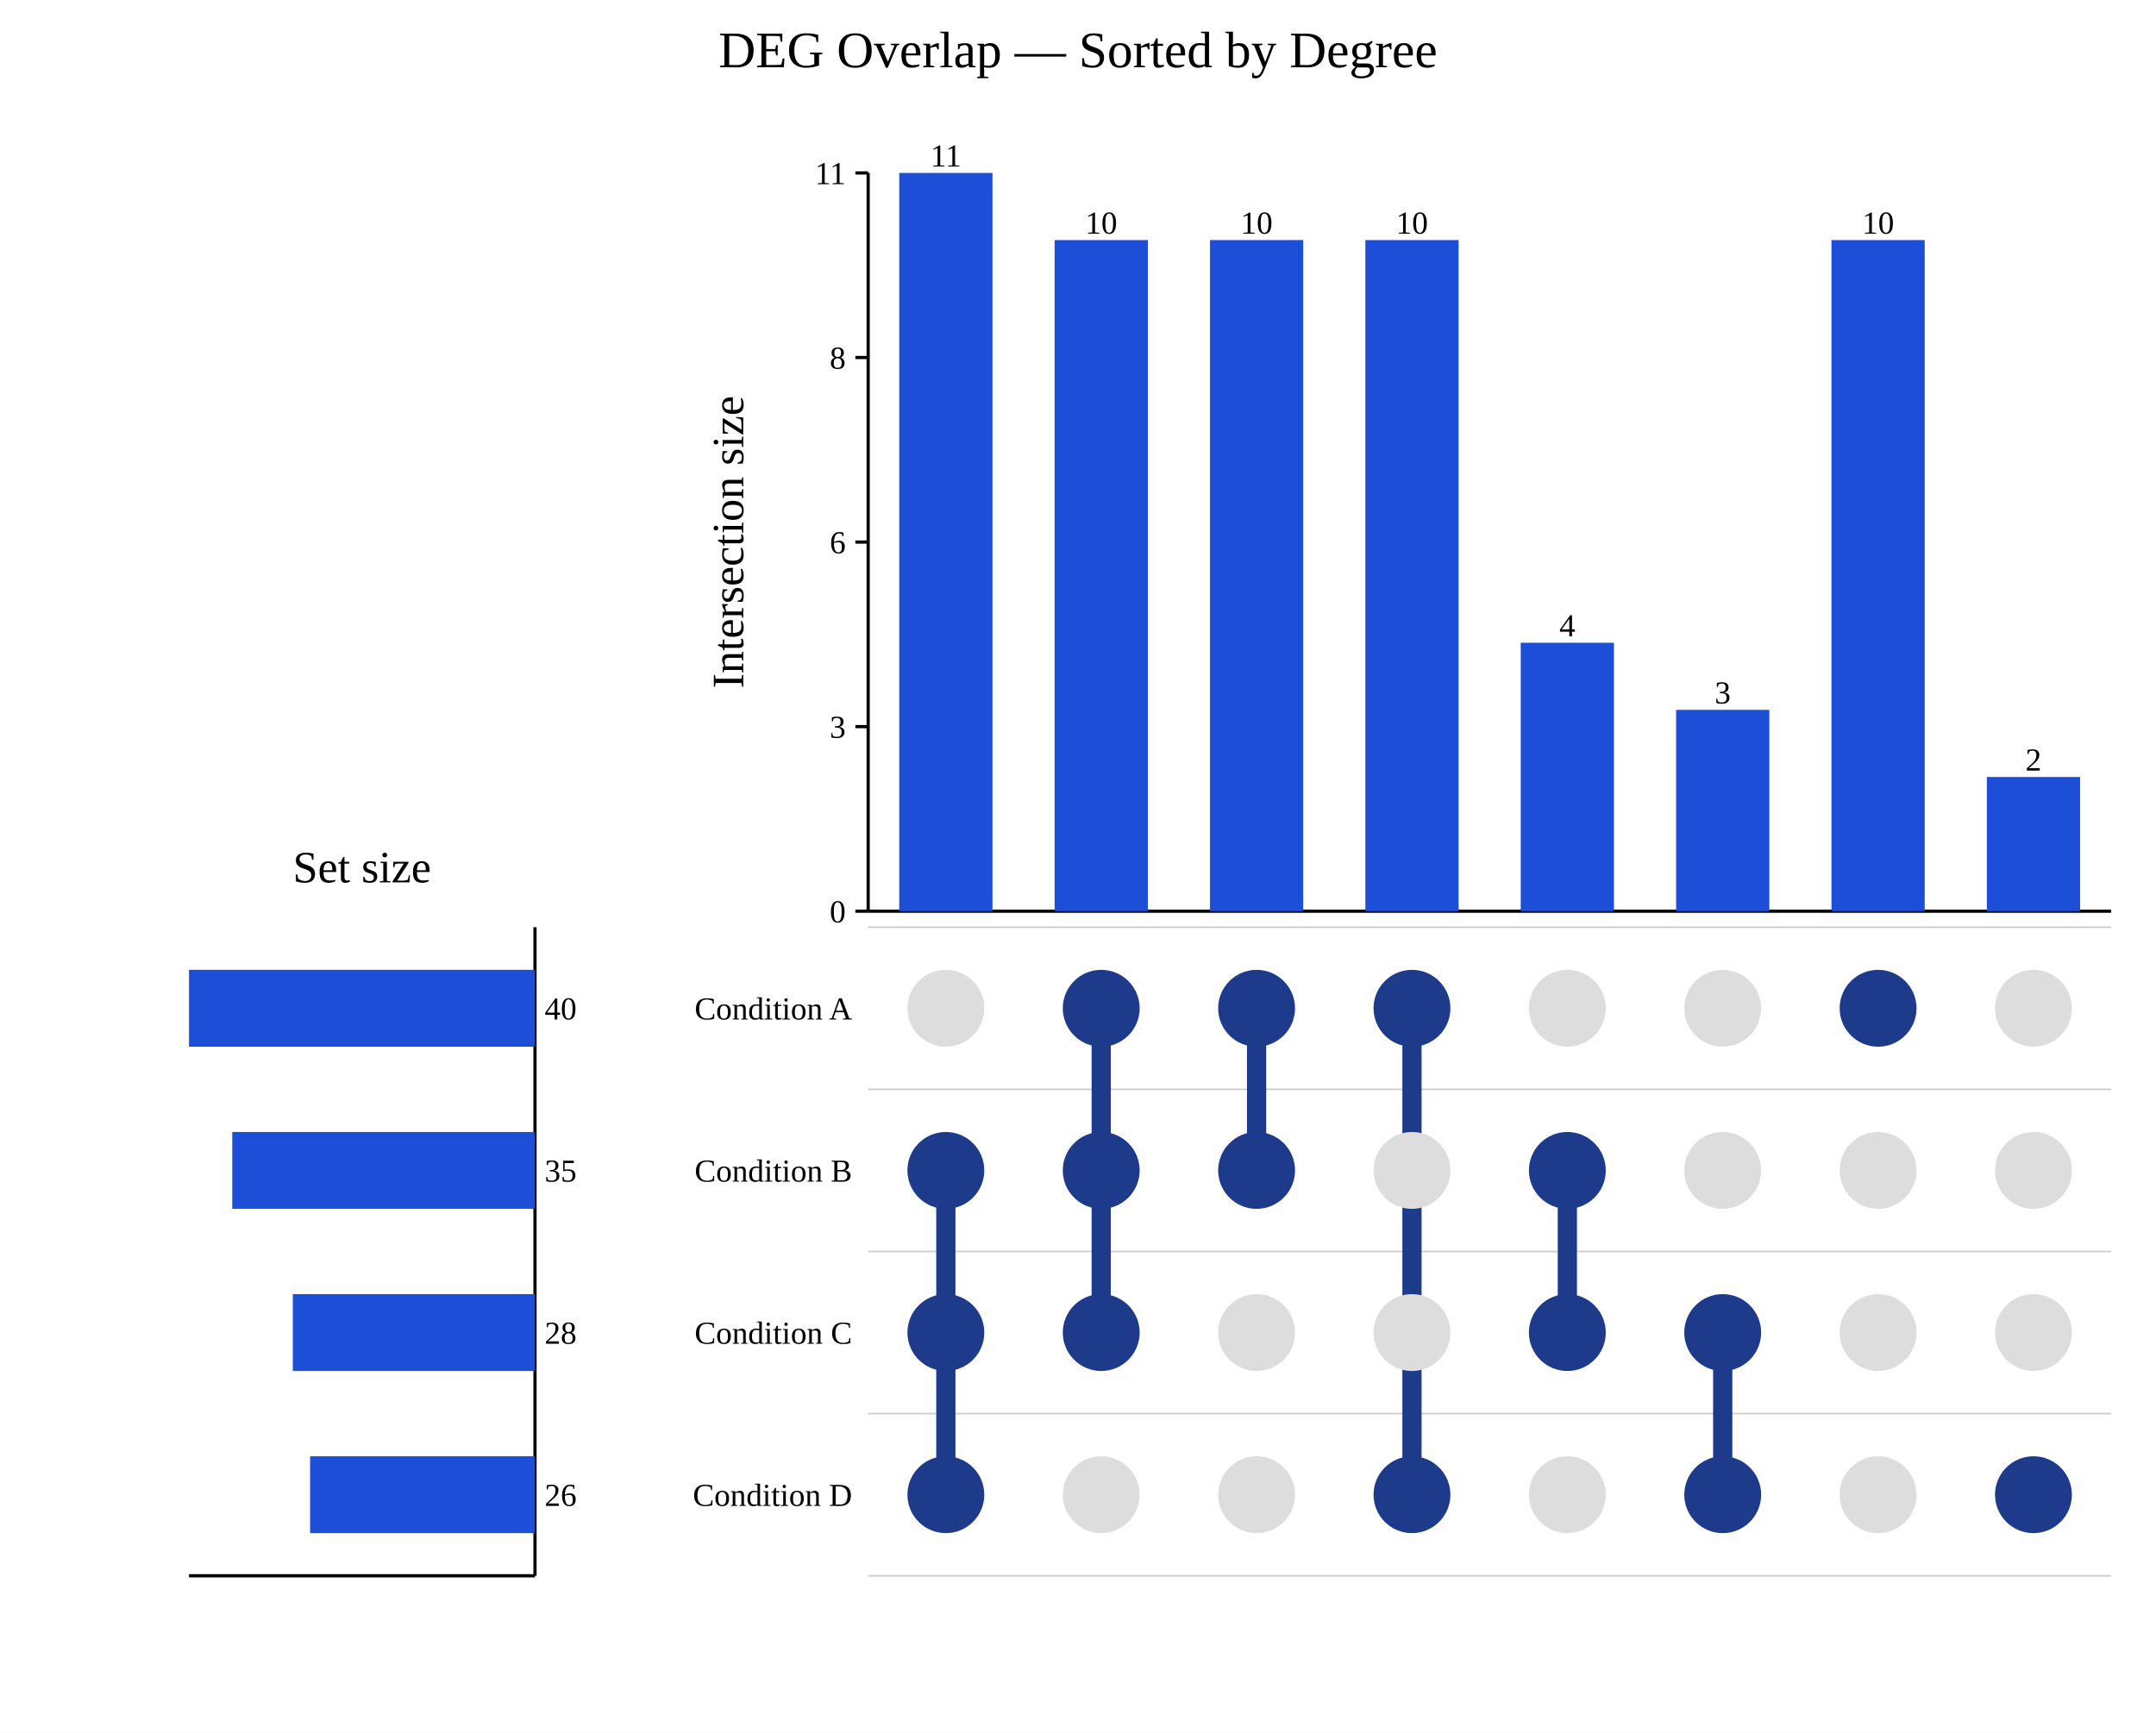
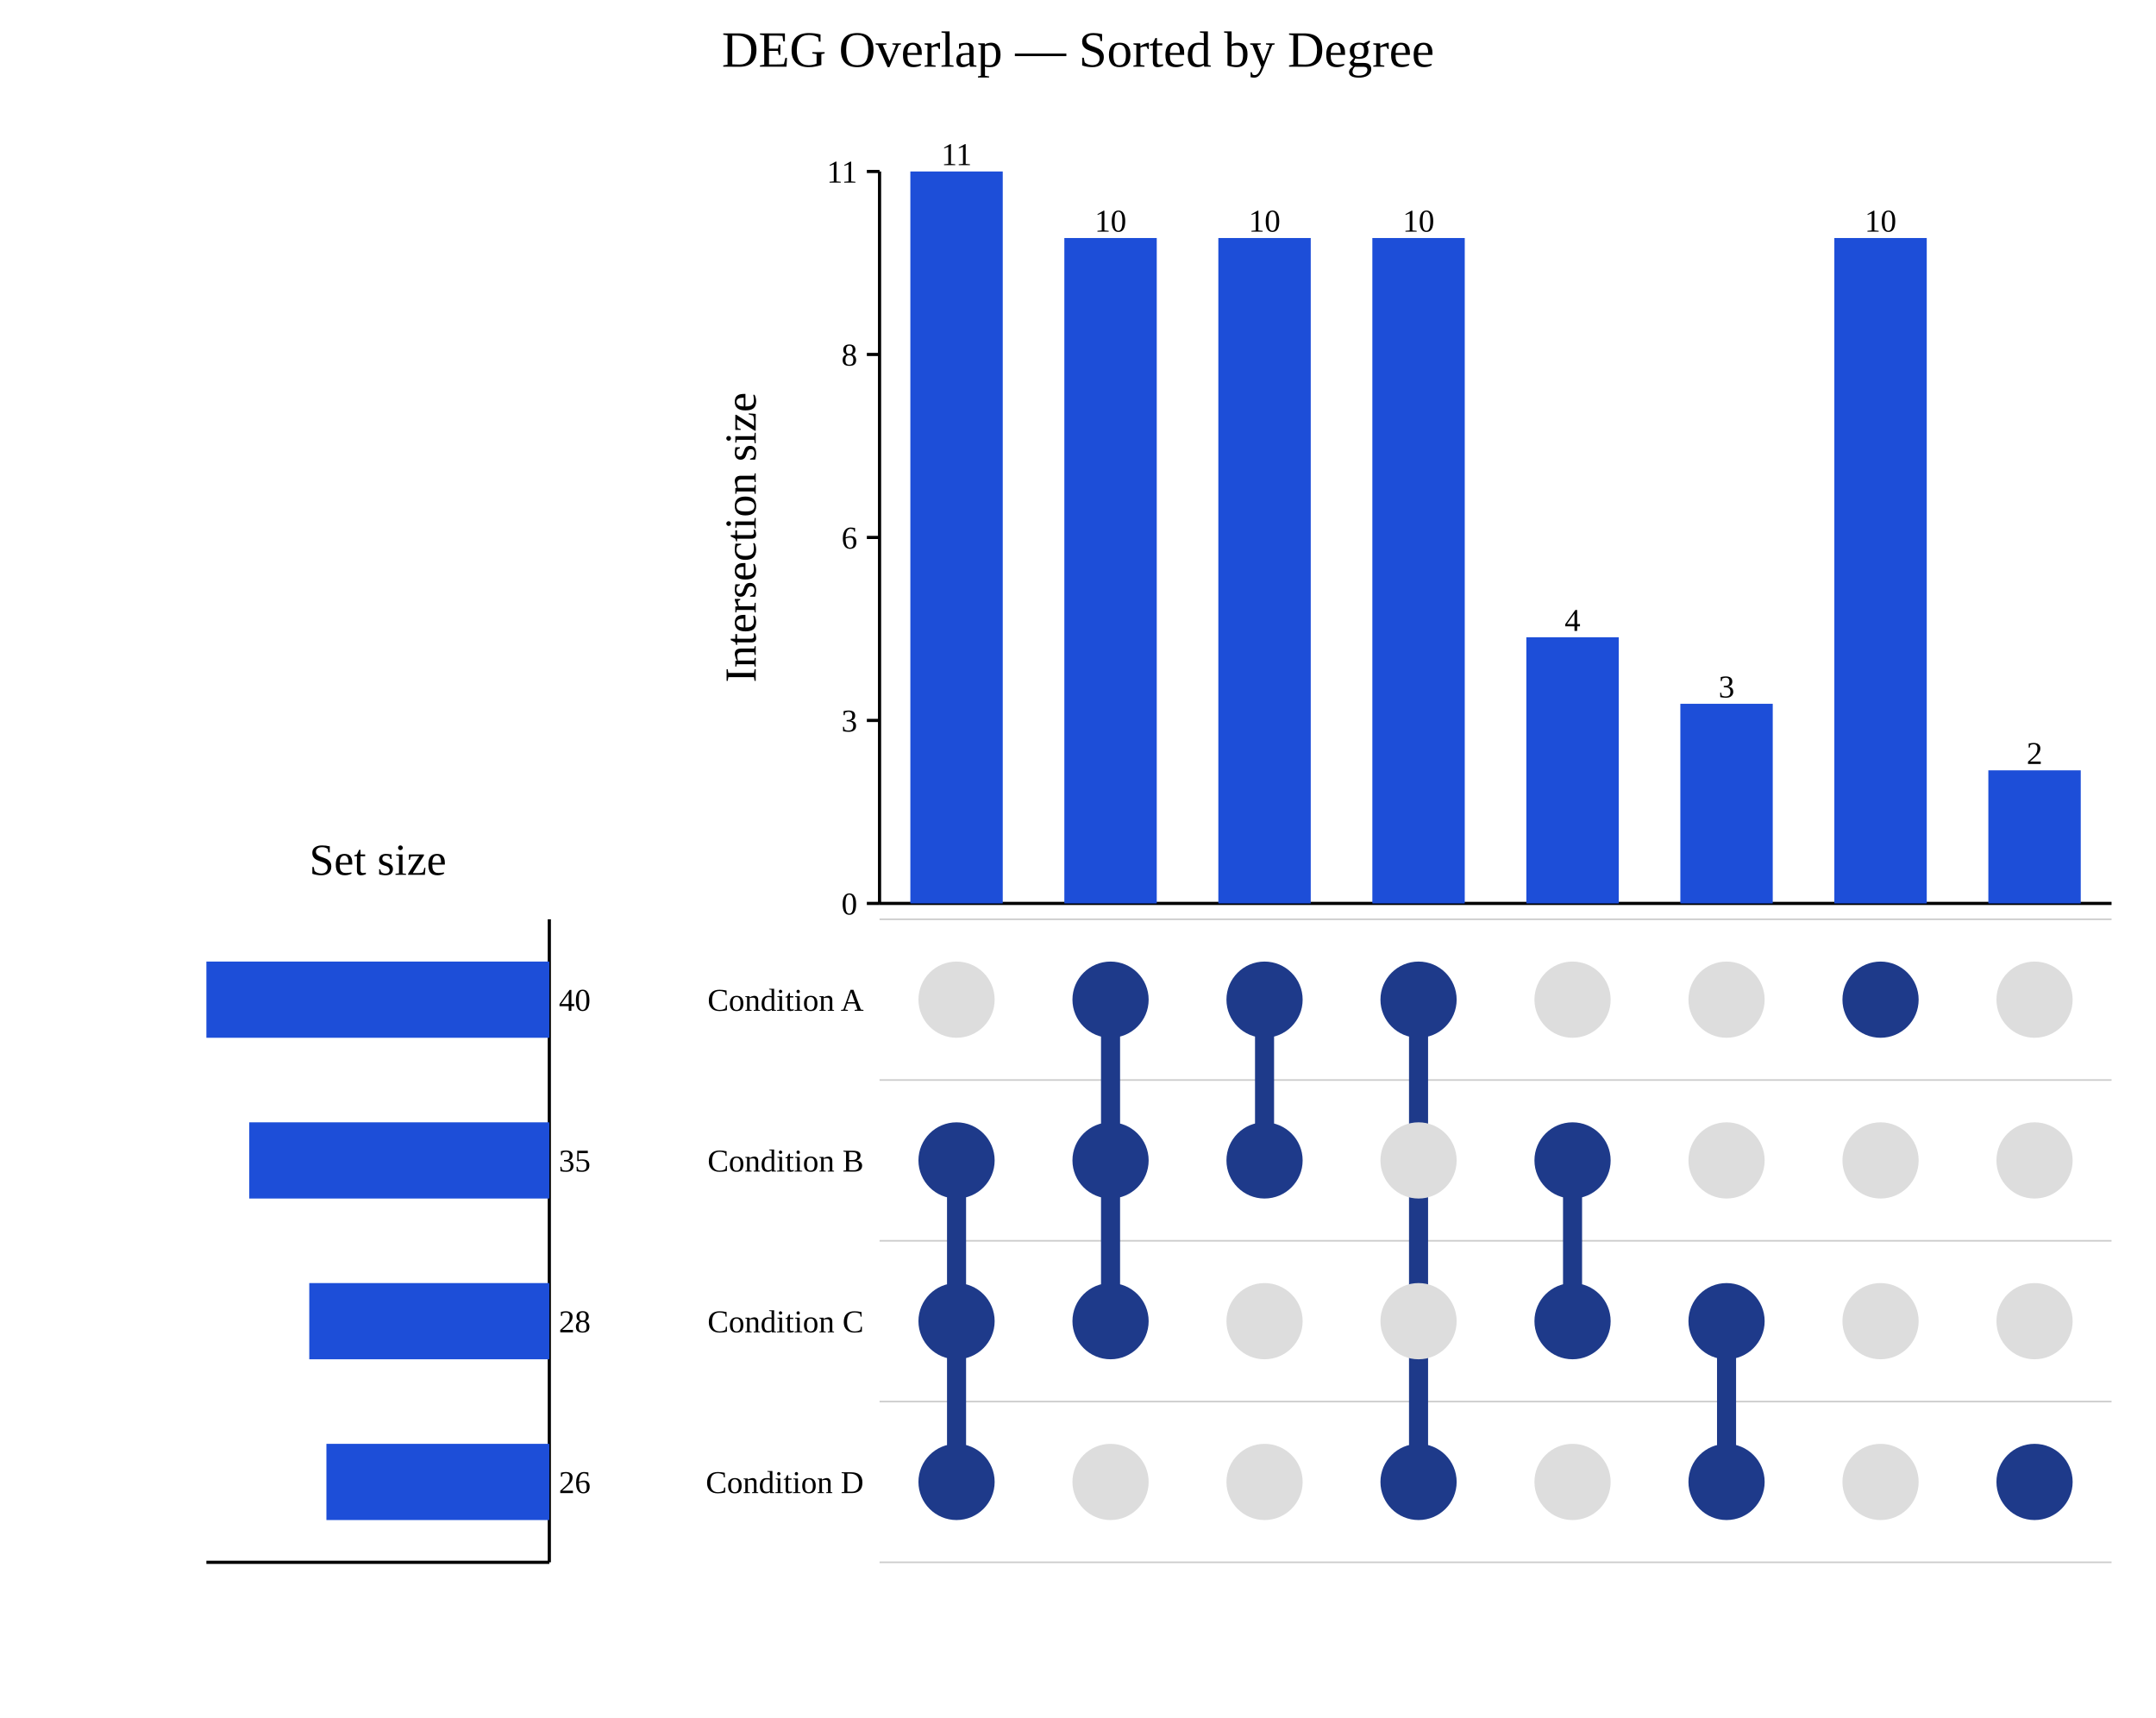
- <svg xmlns="http://www.w3.org/2000/svg" width="673" height="541" fill="black">
+ <svg xmlns="http://www.w3.org/2000/svg" width="679" height="541" fill="black">
  <rect width="100%" height="100%" fill="white" />
-   <text x="336.5" y="21" font-size="16" text-anchor="middle">DEG Overlap — Sorted by Degree</text>
-   <line x1="167" y1="289.5" x2="167" y2="492" stroke="black" stroke-width="1" />
-   <line x1="59" y1="492" x2="167" y2="492" stroke="black" stroke-width="1" />
-   <rect x="59" y="302.812" width="108" height="24" fill="#1d4ed8" />
-   <text x="170" y="318.312" font-size="10" text-anchor="start">40</text>
-   <rect x="72.5" y="353.438" width="94.5" height="24" fill="#1d4ed8" />
-   <text x="170" y="368.938" font-size="10" text-anchor="start">35</text>
-   <rect x="91.4" y="404.062" width="75.6" height="24" fill="#1d4ed8" />
-   <text x="170" y="419.562" font-size="10" text-anchor="start">28</text>
-   <rect x="96.8" y="454.688" width="70.2" height="24" fill="#1d4ed8" />
-   <text x="170" y="470.188" font-size="10" text-anchor="start">26</text>
-   <text x="113" y="275.5" font-size="14" text-anchor="middle">Set size</text>
-   <text x="266" y="318.312" font-size="10" text-anchor="end">Condition A</text>
-   <text x="266" y="368.938" font-size="10" text-anchor="end">Condition B</text>
-   <text x="266" y="419.562" font-size="10" text-anchor="end">Condition C</text>
-   <text x="266" y="470.188" font-size="10" text-anchor="end">Condition D</text>
-   <line x1="271" y1="54" x2="271" y2="284.5" stroke="black" stroke-width="1" />
-   <line x1="271" y1="284.5" x2="659" y2="284.5" stroke="black" stroke-width="1" />
-   <line x1="267" y1="284.5" x2="271" y2="284.5" stroke="black" stroke-width="1" />
-   <text x="264" y="288" font-size="10" text-anchor="end">0</text>
-   <line x1="267" y1="226.875" x2="271" y2="226.875" stroke="black" stroke-width="1" />
-   <text x="264" y="230.375" font-size="10" text-anchor="end">3</text>
-   <line x1="267" y1="169.25" x2="271" y2="169.25" stroke="black" stroke-width="1" />
-   <text x="264" y="172.75" font-size="10" text-anchor="end">6</text>
-   <line x1="267" y1="111.625" x2="271" y2="111.625" stroke="black" stroke-width="1" />
-   <text x="264" y="115.125" font-size="10" text-anchor="end">8</text>
-   <line x1="267" y1="54" x2="271" y2="54" stroke="black" stroke-width="1" />
-   <text x="264" y="57.5" font-size="10" text-anchor="end">11</text>
-   <text x="232" y="169.25" font-size="14" text-anchor="middle" transform="rotate(-90,232,169.25)">Intersection size</text>
-   <rect x="280.7" y="54" width="29.1" height="230.5" fill="#1d4ed8" />
-   <text x="295.25" y="52" font-size="10" text-anchor="middle">11</text>
-   <rect x="329.2" y="74.955" width="29.1" height="209.545" fill="#1d4ed8" />
-   <text x="343.75" y="72.955" font-size="10" text-anchor="middle">10</text>
-   <rect x="377.7" y="74.955" width="29.1" height="209.545" fill="#1d4ed8" />
-   <text x="392.25" y="72.955" font-size="10" text-anchor="middle">10</text>
-   <rect x="426.2" y="74.955" width="29.1" height="209.545" fill="#1d4ed8" />
-   <text x="440.75" y="72.955" font-size="10" text-anchor="middle">10</text>
-   <rect x="474.7" y="200.682" width="29.1" height="83.818" fill="#1d4ed8" />
-   <text x="489.25" y="198.682" font-size="10" text-anchor="middle">4</text>
-   <rect x="523.2" y="221.636" width="29.1" height="62.864" fill="#1d4ed8" />
-   <text x="537.75" y="219.636" font-size="10" text-anchor="middle">3</text>
-   <rect x="571.7" y="74.955" width="29.1" height="209.545" fill="#1d4ed8" />
-   <text x="586.25" y="72.955" font-size="10" text-anchor="middle">10</text>
-   <rect x="620.2" y="242.591" width="29.1" height="41.909" fill="#1d4ed8" />
-   <text x="634.75" y="240.591" font-size="10" text-anchor="middle">2</text>
-   <line x1="271" y1="289.5" x2="659" y2="289.5" stroke="#ccc" stroke-width="0.5" />
-   <line x1="271" y1="340.125" x2="659" y2="340.125" stroke="#ccc" stroke-width="0.5" />
-   <line x1="271" y1="390.75" x2="659" y2="390.75" stroke="#ccc" stroke-width="0.5" />
-   <line x1="271" y1="441.375" x2="659" y2="441.375" stroke="#ccc" stroke-width="0.5" />
-   <line x1="271" y1="492" x2="659" y2="492" stroke="#ccc" stroke-width="0.5" />
-   <line x1="295.25" y1="365.438" x2="295.25" y2="466.688" stroke="#1e3a8a" stroke-width="6" />
-   <circle cx="295.25" cy="314.812" r="12" fill="#dddddd" />
-   <circle cx="295.25" cy="365.438" r="12" fill="#1e3a8a" />
-   <circle cx="295.25" cy="416.062" r="12" fill="#1e3a8a" />
-   <circle cx="295.25" cy="466.688" r="12" fill="#1e3a8a" />
-   <line x1="343.75" y1="314.812" x2="343.75" y2="416.062" stroke="#1e3a8a" stroke-width="6" />
-   <circle cx="343.75" cy="314.812" r="12" fill="#1e3a8a" />
-   <circle cx="343.75" cy="365.438" r="12" fill="#1e3a8a" />
-   <circle cx="343.75" cy="416.062" r="12" fill="#1e3a8a" />
-   <circle cx="343.75" cy="466.688" r="12" fill="#dddddd" />
-   <line x1="392.25" y1="314.812" x2="392.25" y2="365.438" stroke="#1e3a8a" stroke-width="6" />
-   <circle cx="392.25" cy="314.812" r="12" fill="#1e3a8a" />
-   <circle cx="392.25" cy="365.438" r="12" fill="#1e3a8a" />
-   <circle cx="392.25" cy="416.062" r="12" fill="#dddddd" />
-   <circle cx="392.25" cy="466.688" r="12" fill="#dddddd" />
-   <line x1="440.75" y1="314.812" x2="440.75" y2="466.688" stroke="#1e3a8a" stroke-width="6" />
-   <circle cx="440.75" cy="314.812" r="12" fill="#1e3a8a" />
-   <circle cx="440.75" cy="365.438" r="12" fill="#dddddd" />
-   <circle cx="440.75" cy="416.062" r="12" fill="#dddddd" />
-   <circle cx="440.75" cy="466.688" r="12" fill="#1e3a8a" />
-   <line x1="489.25" y1="365.438" x2="489.25" y2="416.062" stroke="#1e3a8a" stroke-width="6" />
-   <circle cx="489.25" cy="314.812" r="12" fill="#dddddd" />
-   <circle cx="489.25" cy="365.438" r="12" fill="#1e3a8a" />
-   <circle cx="489.25" cy="416.062" r="12" fill="#1e3a8a" />
-   <circle cx="489.25" cy="466.688" r="12" fill="#dddddd" />
-   <line x1="537.75" y1="416.062" x2="537.75" y2="466.688" stroke="#1e3a8a" stroke-width="6" />
-   <circle cx="537.75" cy="314.812" r="12" fill="#dddddd" />
-   <circle cx="537.75" cy="365.438" r="12" fill="#dddddd" />
-   <circle cx="537.75" cy="416.062" r="12" fill="#1e3a8a" />
-   <circle cx="537.75" cy="466.688" r="12" fill="#1e3a8a" />
-   <circle cx="586.25" cy="314.812" r="12" fill="#1e3a8a" />
-   <circle cx="586.25" cy="365.438" r="12" fill="#dddddd" />
-   <circle cx="586.25" cy="416.062" r="12" fill="#dddddd" />
-   <circle cx="586.25" cy="466.688" r="12" fill="#dddddd" />
-   <circle cx="634.75" cy="314.812" r="12" fill="#dddddd" />
-   <circle cx="634.75" cy="365.438" r="12" fill="#dddddd" />
-   <circle cx="634.75" cy="416.062" r="12" fill="#dddddd" />
-   <circle cx="634.75" cy="466.688" r="12" fill="#1e3a8a" />
+   <text x="339.5" y="21" font-size="16" text-anchor="middle">DEG Overlap — Sorted by Degree</text>
+   <line x1="173" y1="289.5" x2="173" y2="492" stroke="black" stroke-width="1" />
+   <line x1="65" y1="492" x2="173" y2="492" stroke="black" stroke-width="1" />
+   <rect x="65" y="302.812" width="108" height="24" fill="#1d4ed8" />
+   <text x="176" y="318.312" font-size="10" text-anchor="start">40</text>
+   <rect x="78.5" y="353.438" width="94.5" height="24" fill="#1d4ed8" />
+   <text x="176" y="368.938" font-size="10" text-anchor="start">35</text>
+   <rect x="97.4" y="404.062" width="75.6" height="24" fill="#1d4ed8" />
+   <text x="176" y="419.562" font-size="10" text-anchor="start">28</text>
+   <rect x="102.8" y="454.688" width="70.2" height="24" fill="#1d4ed8" />
+   <text x="176" y="470.188" font-size="10" text-anchor="start">26</text>
+   <text x="119" y="275.5" font-size="14" text-anchor="middle">Set size</text>
+   <text x="272" y="318.312" font-size="10" text-anchor="end">Condition A</text>
+   <text x="272" y="368.938" font-size="10" text-anchor="end">Condition B</text>
+   <text x="272" y="419.562" font-size="10" text-anchor="end">Condition C</text>
+   <text x="272" y="470.188" font-size="10" text-anchor="end">Condition D</text>
+   <line x1="277" y1="54" x2="277" y2="284.5" stroke="black" stroke-width="1" />
+   <line x1="277" y1="284.5" x2="665" y2="284.5" stroke="black" stroke-width="1" />
+   <line x1="273" y1="284.5" x2="277" y2="284.5" stroke="black" stroke-width="1" />
+   <text x="270" y="288" font-size="10" text-anchor="end">0</text>
+   <line x1="273" y1="226.875" x2="277" y2="226.875" stroke="black" stroke-width="1" />
+   <text x="270" y="230.375" font-size="10" text-anchor="end">3</text>
+   <line x1="273" y1="169.25" x2="277" y2="169.25" stroke="black" stroke-width="1" />
+   <text x="270" y="172.75" font-size="10" text-anchor="end">6</text>
+   <line x1="273" y1="111.625" x2="277" y2="111.625" stroke="black" stroke-width="1" />
+   <text x="270" y="115.125" font-size="10" text-anchor="end">8</text>
+   <line x1="273" y1="54" x2="277" y2="54" stroke="black" stroke-width="1" />
+   <text x="270" y="57.5" font-size="10" text-anchor="end">11</text>
+   <text x="238" y="169.25" font-size="14" text-anchor="middle" transform="rotate(-90,238,169.25)">Intersection size</text>
+   <rect x="286.7" y="54" width="29.1" height="230.5" fill="#1d4ed8" />
+   <text x="301.25" y="52" font-size="10" text-anchor="middle">11</text>
+   <rect x="335.2" y="74.955" width="29.1" height="209.545" fill="#1d4ed8" />
+   <text x="349.75" y="72.955" font-size="10" text-anchor="middle">10</text>
+   <rect x="383.7" y="74.955" width="29.1" height="209.545" fill="#1d4ed8" />
+   <text x="398.25" y="72.955" font-size="10" text-anchor="middle">10</text>
+   <rect x="432.2" y="74.955" width="29.1" height="209.545" fill="#1d4ed8" />
+   <text x="446.75" y="72.955" font-size="10" text-anchor="middle">10</text>
+   <rect x="480.7" y="200.682" width="29.1" height="83.818" fill="#1d4ed8" />
+   <text x="495.25" y="198.682" font-size="10" text-anchor="middle">4</text>
+   <rect x="529.2" y="221.636" width="29.1" height="62.864" fill="#1d4ed8" />
+   <text x="543.75" y="219.636" font-size="10" text-anchor="middle">3</text>
+   <rect x="577.7" y="74.955" width="29.1" height="209.545" fill="#1d4ed8" />
+   <text x="592.25" y="72.955" font-size="10" text-anchor="middle">10</text>
+   <rect x="626.2" y="242.591" width="29.1" height="41.909" fill="#1d4ed8" />
+   <text x="640.75" y="240.591" font-size="10" text-anchor="middle">2</text>
+   <line x1="277" y1="289.5" x2="665" y2="289.5" stroke="#ccc" stroke-width="0.5" />
+   <line x1="277" y1="340.125" x2="665" y2="340.125" stroke="#ccc" stroke-width="0.5" />
+   <line x1="277" y1="390.75" x2="665" y2="390.75" stroke="#ccc" stroke-width="0.5" />
+   <line x1="277" y1="441.375" x2="665" y2="441.375" stroke="#ccc" stroke-width="0.5" />
+   <line x1="277" y1="492" x2="665" y2="492" stroke="#ccc" stroke-width="0.5" />
+   <line x1="301.25" y1="365.438" x2="301.25" y2="466.688" stroke="#1e3a8a" stroke-width="6" />
+   <circle cx="301.25" cy="314.812" r="12" fill="#dddddd" />
+   <circle cx="301.25" cy="365.438" r="12" fill="#1e3a8a" />
+   <circle cx="301.25" cy="416.062" r="12" fill="#1e3a8a" />
+   <circle cx="301.25" cy="466.688" r="12" fill="#1e3a8a" />
+   <line x1="349.75" y1="314.812" x2="349.75" y2="416.062" stroke="#1e3a8a" stroke-width="6" />
+   <circle cx="349.75" cy="314.812" r="12" fill="#1e3a8a" />
+   <circle cx="349.75" cy="365.438" r="12" fill="#1e3a8a" />
+   <circle cx="349.75" cy="416.062" r="12" fill="#1e3a8a" />
+   <circle cx="349.75" cy="466.688" r="12" fill="#dddddd" />
+   <line x1="398.25" y1="314.812" x2="398.25" y2="365.438" stroke="#1e3a8a" stroke-width="6" />
+   <circle cx="398.25" cy="314.812" r="12" fill="#1e3a8a" />
+   <circle cx="398.25" cy="365.438" r="12" fill="#1e3a8a" />
+   <circle cx="398.25" cy="416.062" r="12" fill="#dddddd" />
+   <circle cx="398.25" cy="466.688" r="12" fill="#dddddd" />
+   <line x1="446.75" y1="314.812" x2="446.75" y2="466.688" stroke="#1e3a8a" stroke-width="6" />
+   <circle cx="446.75" cy="314.812" r="12" fill="#1e3a8a" />
+   <circle cx="446.75" cy="365.438" r="12" fill="#dddddd" />
+   <circle cx="446.75" cy="416.062" r="12" fill="#dddddd" />
+   <circle cx="446.75" cy="466.688" r="12" fill="#1e3a8a" />
+   <line x1="495.25" y1="365.438" x2="495.25" y2="416.062" stroke="#1e3a8a" stroke-width="6" />
+   <circle cx="495.25" cy="314.812" r="12" fill="#dddddd" />
+   <circle cx="495.25" cy="365.438" r="12" fill="#1e3a8a" />
+   <circle cx="495.25" cy="416.062" r="12" fill="#1e3a8a" />
+   <circle cx="495.25" cy="466.688" r="12" fill="#dddddd" />
+   <line x1="543.75" y1="416.062" x2="543.75" y2="466.688" stroke="#1e3a8a" stroke-width="6" />
+   <circle cx="543.75" cy="314.812" r="12" fill="#dddddd" />
+   <circle cx="543.75" cy="365.438" r="12" fill="#dddddd" />
+   <circle cx="543.75" cy="416.062" r="12" fill="#1e3a8a" />
+   <circle cx="543.75" cy="466.688" r="12" fill="#1e3a8a" />
+   <circle cx="592.25" cy="314.812" r="12" fill="#1e3a8a" />
+   <circle cx="592.25" cy="365.438" r="12" fill="#dddddd" />
+   <circle cx="592.25" cy="416.062" r="12" fill="#dddddd" />
+   <circle cx="592.25" cy="466.688" r="12" fill="#dddddd" />
+   <circle cx="640.75" cy="314.812" r="12" fill="#dddddd" />
+   <circle cx="640.75" cy="365.438" r="12" fill="#dddddd" />
+   <circle cx="640.75" cy="416.062" r="12" fill="#dddddd" />
+   <circle cx="640.75" cy="466.688" r="12" fill="#1e3a8a" />
</svg>
